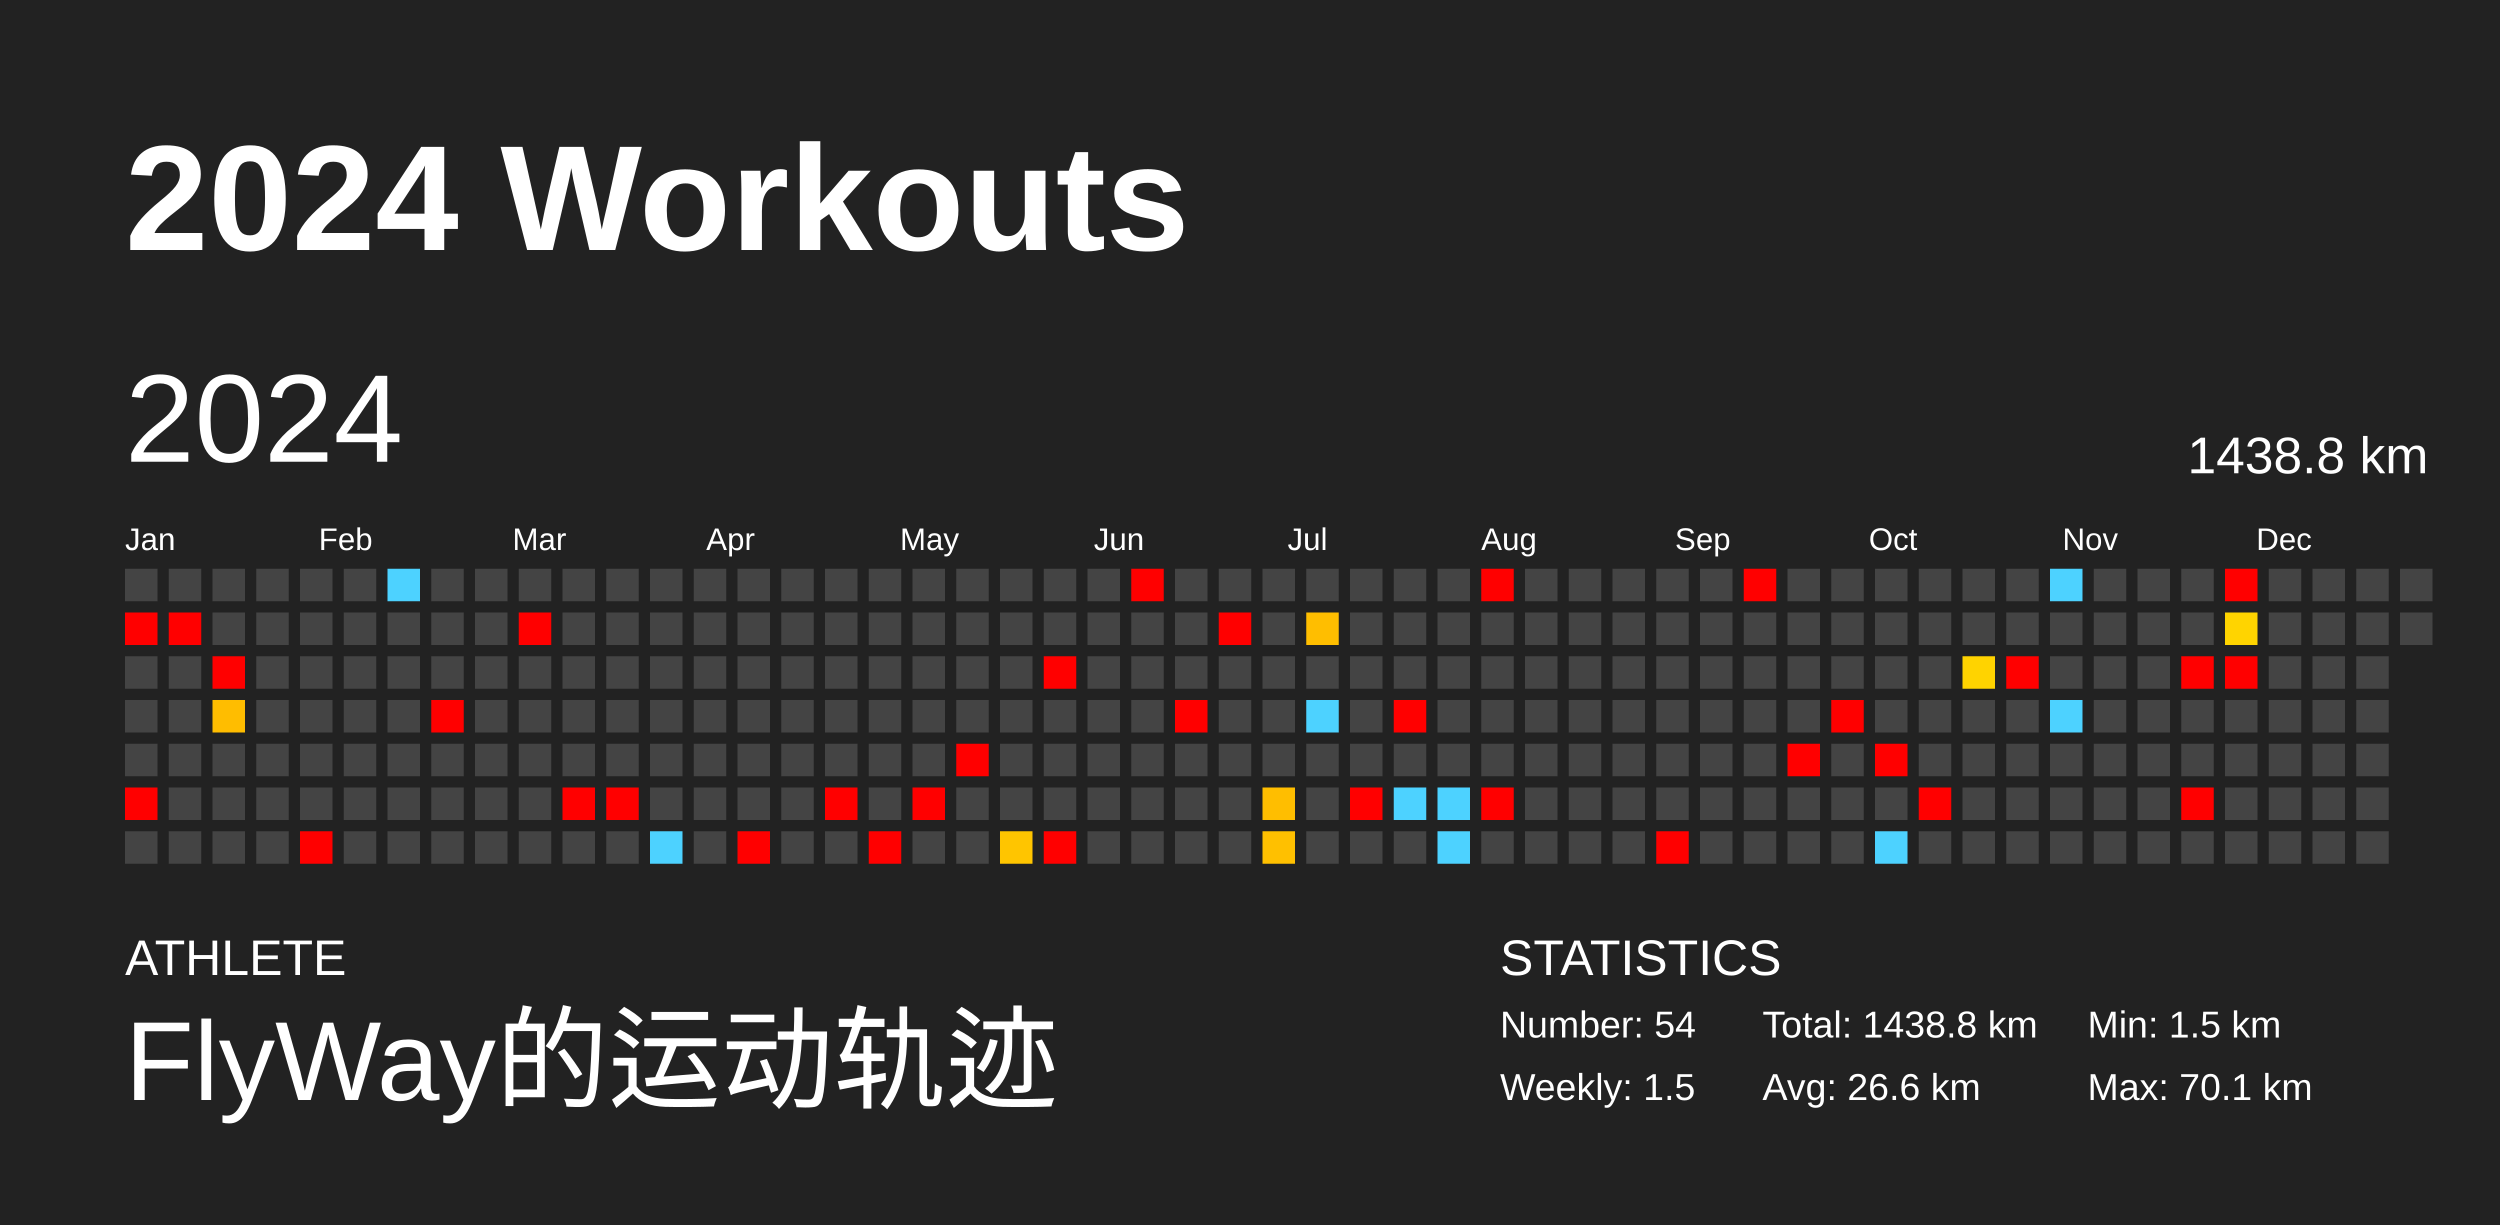
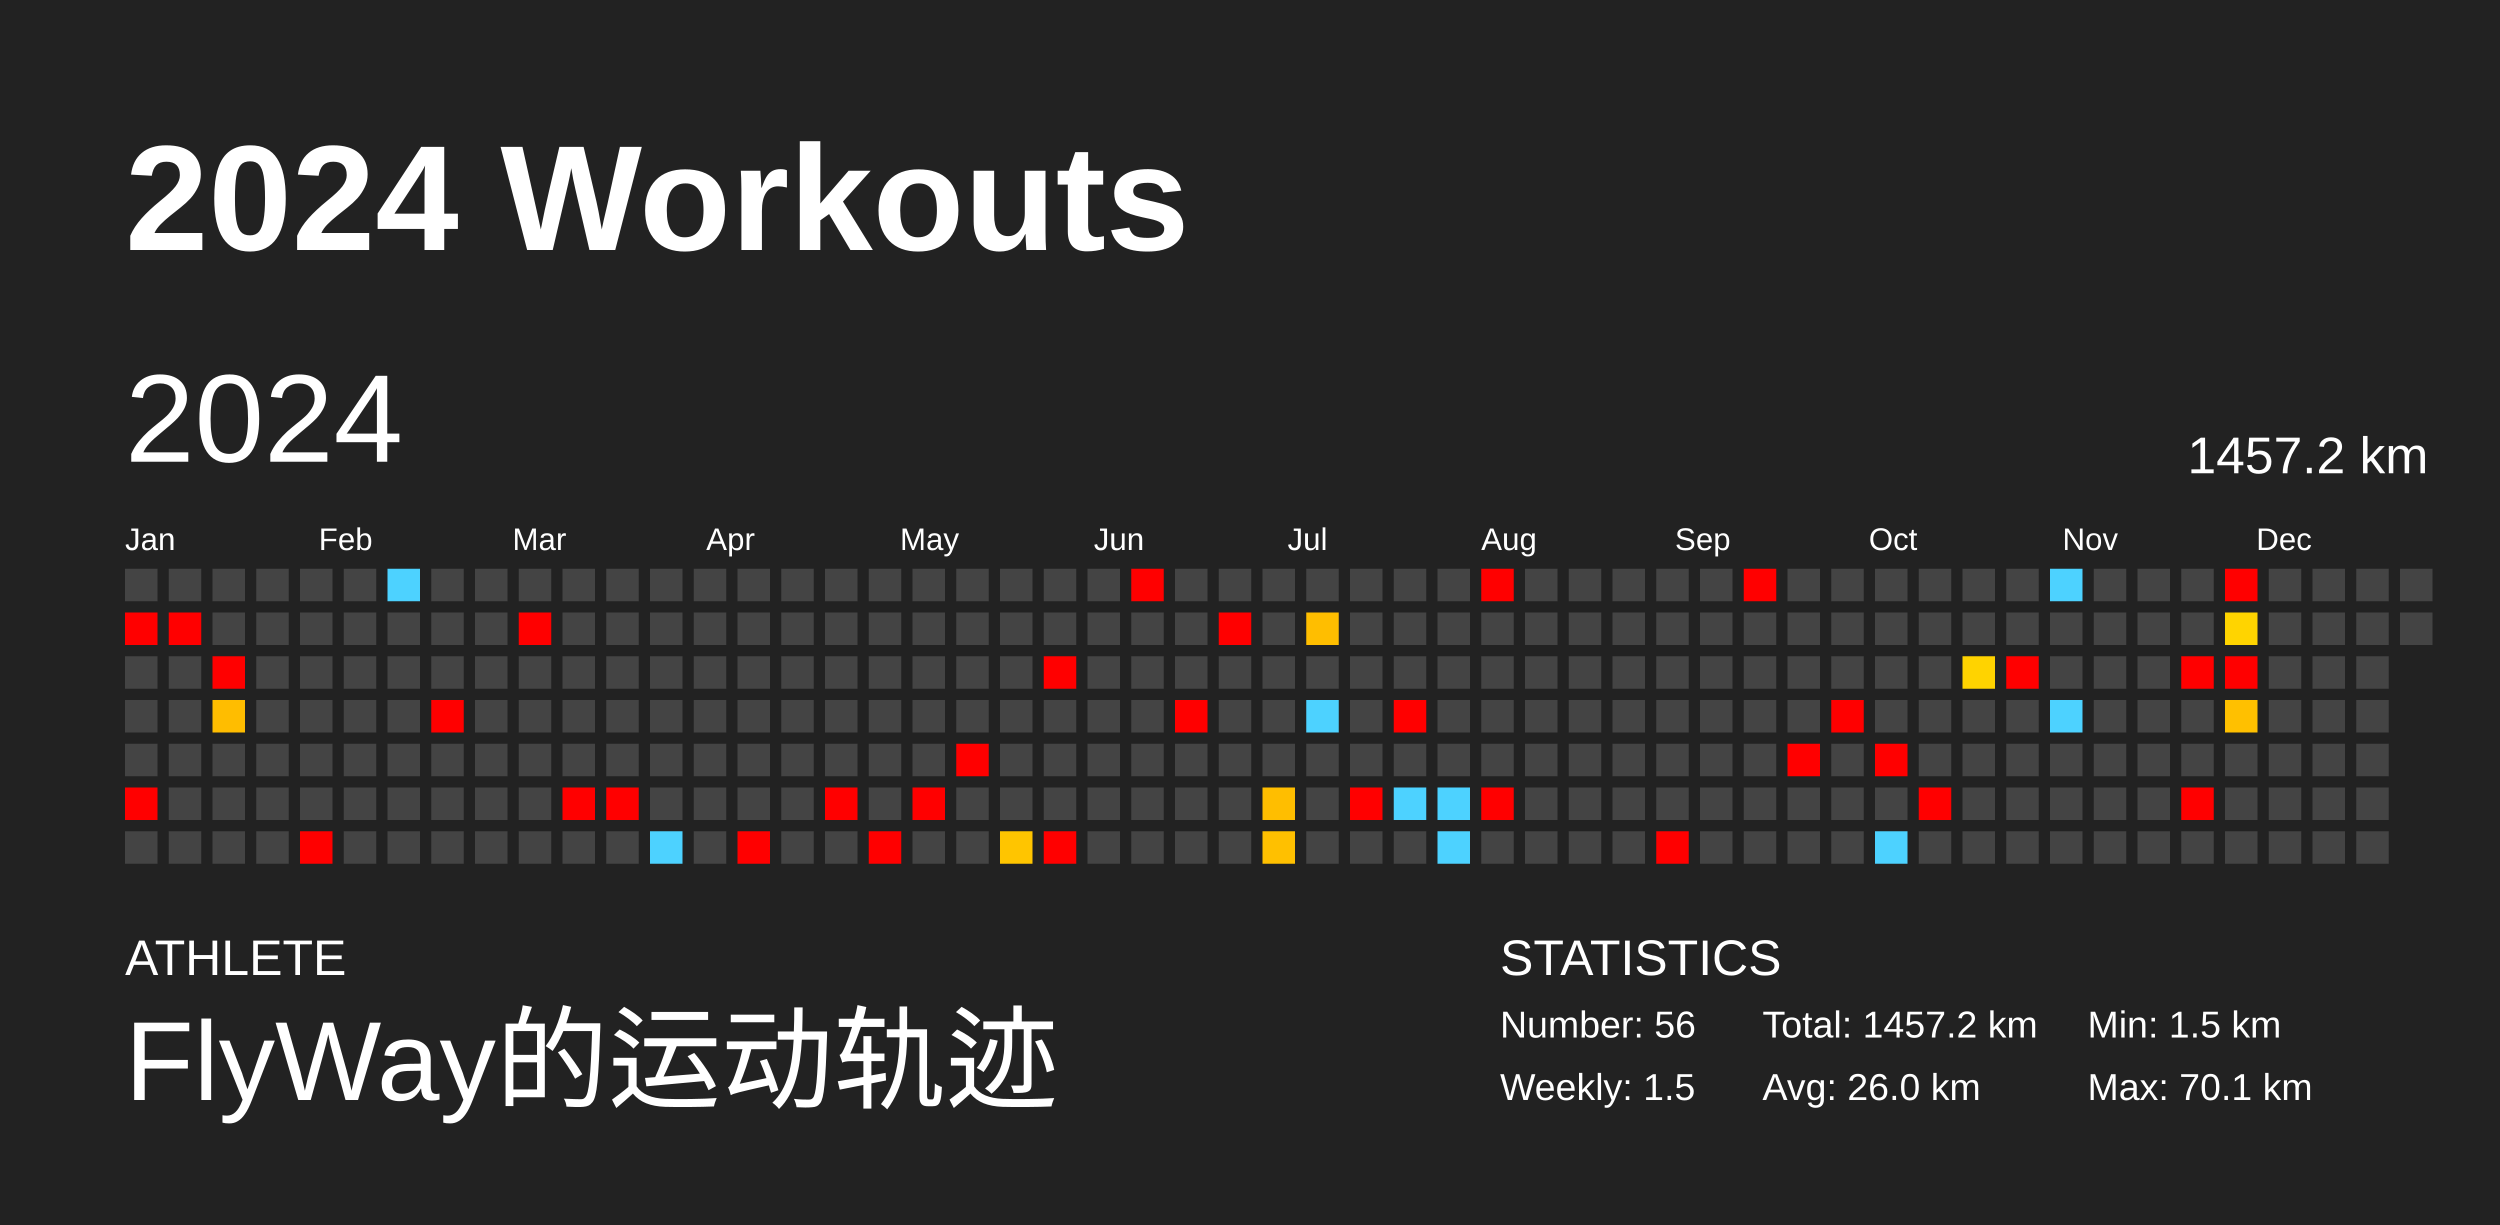
<svg xmlns="http://www.w3.org/2000/svg" baseProfile="full" height="98mm" version="1.1" viewBox="0,0,200,98" width="200mm">
  <defs />
  <rect fill="#222222" height="98" width="200" x="0" y="0" />
  <text fill="#FFFFFF" style="font-size:12px; font-family:Arial; font-weight:bold;" x="10" y="20">2024 Workouts</text>
  <text fill="#FFFFFF" style="font-size:4px; font-family:Arial" x="10" y="78">ATHLETE</text>
  <text fill="#FFFFFF" style="font-size:9px; font-family:Arial" x="10" y="88">FlyWay的运动轨迹</text>
  <text fill="#FFFFFF" style="font-size:4px; font-family:Arial" x="120" y="78">STATISTICS</text>
-   <text fill="#FFFFFF" style="font-size:3px; font-family:Arial" x="120" y="83">Number: 54</text>
+   <text fill="#FFFFFF" style="font-size:3px; font-family:Arial" x="120" y="83">Number: 56</text>
  <text fill="#FFFFFF" style="font-size:3px; font-family:Arial" x="120" y="88">Weekly: 1.5</text>
-   <text fill="#FFFFFF" style="font-size:3px; font-family:Arial" x="141" y="83">Total: 1438.8 km</text>
-   <text fill="#FFFFFF" style="font-size:3px; font-family:Arial" x="141" y="88">Avg: 26.6 km</text>
+   <text fill="#FFFFFF" style="font-size:3px; font-family:Arial" x="141" y="83">Total: 1457.2 km</text>
+   <text fill="#FFFFFF" style="font-size:3px; font-family:Arial" x="141" y="88">Avg: 26.0 km</text>
  <text fill="#FFFFFF" style="font-size:3px; font-family:Arial" x="167" y="83">Min: 1.5 km</text>
  <text fill="#FFFFFF" style="font-size:3px; font-family:Arial" x="167" y="88">Max: 70.1 km</text>
  <text dominant-baseline="hanging" fill="#FFFFFF" style="font-size:10.0px; font-family:Arial;" x="10" y="30">2024</text>
-   <text dominant-baseline="hanging" fill="#FFFFFF" style="font-size:4.125px; font-family:Arial;" x="175" y="35">1438.8 km</text>
+   <text dominant-baseline="hanging" fill="#FFFFFF" style="font-size:4.125px; font-family:Arial;" x="175" y="35">1457.2 km</text>
  <text fill="#FFFFFF" style="font-size:2.5px; font-family:Arial" x="10.0" y="44">Jan</text>
  <text fill="#FFFFFF" style="font-size:2.5px; font-family:Arial" x="25.5" y="44">Feb</text>
  <text fill="#FFFFFF" style="font-size:2.5px; font-family:Arial" x="41.0" y="44">Mar</text>
  <text fill="#FFFFFF" style="font-size:2.5px; font-family:Arial" x="56.5" y="44">Apr</text>
  <text fill="#FFFFFF" style="font-size:2.5px; font-family:Arial" x="72.0" y="44">May</text>
  <text fill="#FFFFFF" style="font-size:2.5px; font-family:Arial" x="87.5" y="44">Jun</text>
  <text fill="#FFFFFF" style="font-size:2.5px; font-family:Arial" x="103.0" y="44">Jul</text>
  <text fill="#FFFFFF" style="font-size:2.5px; font-family:Arial" x="118.5" y="44">Aug</text>
  <text fill="#FFFFFF" style="font-size:2.5px; font-family:Arial" x="134.0" y="44">Sep</text>
  <text fill="#FFFFFF" style="font-size:2.5px; font-family:Arial" x="149.5" y="44">Oct</text>
  <text fill="#FFFFFF" style="font-size:2.5px; font-family:Arial" x="165.0" y="44">Nov</text>
  <text fill="#FFFFFF" style="font-size:2.5px; font-family:Arial" x="180.5" y="44">Dec</text>
  <rect fill="#444444" height="2.6" width="2.6" x="10.0" y="45.5" />
  <rect fill="red" height="2.6" width="2.6" x="10.0" y="49.0" />
  <rect fill="#444444" height="2.6" width="2.6" x="10.0" y="52.5" />
  <rect fill="#444444" height="2.6" width="2.6" x="10.0" y="56.0" />
  <rect fill="#444444" height="2.6" width="2.6" x="10.0" y="59.5" />
  <rect fill="red" height="2.6" width="2.6" x="10.0" y="63.0" />
  <rect fill="#444444" height="2.6" width="2.6" x="10.0" y="66.5" />
  <rect fill="#444444" height="2.6" width="2.6" x="13.5" y="45.5" />
  <rect fill="red" height="2.6" width="2.6" x="13.5" y="49.0" />
  <rect fill="#444444" height="2.6" width="2.6" x="13.5" y="52.5" />
  <rect fill="#444444" height="2.6" width="2.6" x="13.5" y="56.0" />
  <rect fill="#444444" height="2.6" width="2.6" x="13.5" y="59.5" />
  <rect fill="#444444" height="2.6" width="2.6" x="13.5" y="63.0" />
  <rect fill="#444444" height="2.6" width="2.6" x="13.5" y="66.5" />
  <rect fill="#444444" height="2.6" width="2.6" x="17.0" y="45.5" />
  <rect fill="#444444" height="2.6" width="2.6" x="17.0" y="49.0" />
  <rect fill="red" height="2.6" width="2.6" x="17.0" y="52.5" />
  <rect fill="#ffbd00" height="2.6" width="2.6" x="17.0" y="56.0" />
  <rect fill="#444444" height="2.6" width="2.6" x="17.0" y="59.5" />
  <rect fill="#444444" height="2.6" width="2.6" x="17.0" y="63.0" />
  <rect fill="#444444" height="2.6" width="2.6" x="17.0" y="66.5" />
  <rect fill="#444444" height="2.6" width="2.6" x="20.5" y="45.5" />
  <rect fill="#444444" height="2.6" width="2.6" x="20.5" y="49.0" />
  <rect fill="#444444" height="2.6" width="2.6" x="20.5" y="52.5" />
  <rect fill="#444444" height="2.6" width="2.6" x="20.5" y="56.0" />
  <rect fill="#444444" height="2.6" width="2.6" x="20.5" y="59.5" />
  <rect fill="#444444" height="2.6" width="2.6" x="20.5" y="63.0" />
  <rect fill="#444444" height="2.6" width="2.6" x="20.5" y="66.5" />
  <rect fill="#444444" height="2.6" width="2.6" x="24.0" y="45.5" />
  <rect fill="#444444" height="2.6" width="2.6" x="24.0" y="49.0" />
  <rect fill="#444444" height="2.6" width="2.6" x="24.0" y="52.5" />
  <rect fill="#444444" height="2.6" width="2.6" x="24.0" y="56.0" />
  <rect fill="#444444" height="2.6" width="2.6" x="24.0" y="59.5" />
  <rect fill="#444444" height="2.6" width="2.6" x="24.0" y="63.0" />
  <rect fill="red" height="2.6" width="2.6" x="24.0" y="66.5" />
  <rect fill="#444444" height="2.6" width="2.6" x="27.5" y="45.5" />
  <rect fill="#444444" height="2.6" width="2.6" x="27.5" y="49.0" />
  <rect fill="#444444" height="2.6" width="2.6" x="27.5" y="52.5" />
  <rect fill="#444444" height="2.6" width="2.6" x="27.5" y="56.0" />
  <rect fill="#444444" height="2.6" width="2.6" x="27.5" y="59.5" />
  <rect fill="#444444" height="2.6" width="2.6" x="27.5" y="63.0" />
  <rect fill="#444444" height="2.6" width="2.6" x="27.5" y="66.5" />
  <rect fill="#4dd2ff" height="2.6" width="2.6" x="31.0" y="45.5" />
  <rect fill="#444444" height="2.6" width="2.6" x="31.0" y="49.0" />
  <rect fill="#444444" height="2.6" width="2.6" x="31.0" y="52.5" />
  <rect fill="#444444" height="2.6" width="2.6" x="31.0" y="56.0" />
  <rect fill="#444444" height="2.6" width="2.6" x="31.0" y="59.5" />
  <rect fill="#444444" height="2.6" width="2.6" x="31.0" y="63.0" />
  <rect fill="#444444" height="2.6" width="2.6" x="31.0" y="66.5" />
  <rect fill="#444444" height="2.6" width="2.6" x="34.5" y="45.5" />
  <rect fill="#444444" height="2.6" width="2.6" x="34.5" y="49.0" />
  <rect fill="#444444" height="2.6" width="2.6" x="34.5" y="52.5" />
  <rect fill="red" height="2.6" width="2.6" x="34.5" y="56.0" />
  <rect fill="#444444" height="2.6" width="2.6" x="34.5" y="59.5" />
  <rect fill="#444444" height="2.6" width="2.6" x="34.5" y="63.0" />
  <rect fill="#444444" height="2.6" width="2.6" x="34.5" y="66.5" />
  <rect fill="#444444" height="2.6" width="2.6" x="38.0" y="45.5" />
  <rect fill="#444444" height="2.6" width="2.6" x="38.0" y="49.0" />
  <rect fill="#444444" height="2.6" width="2.6" x="38.0" y="52.5" />
  <rect fill="#444444" height="2.6" width="2.6" x="38.0" y="56.0" />
  <rect fill="#444444" height="2.6" width="2.6" x="38.0" y="59.5" />
  <rect fill="#444444" height="2.6" width="2.6" x="38.0" y="63.0" />
  <rect fill="#444444" height="2.6" width="2.6" x="38.0" y="66.5" />
  <rect fill="#444444" height="2.6" width="2.6" x="41.5" y="45.5" />
  <rect fill="red" height="2.6" width="2.6" x="41.5" y="49.0" />
  <rect fill="#444444" height="2.6" width="2.6" x="41.5" y="52.5" />
  <rect fill="#444444" height="2.6" width="2.6" x="41.5" y="56.0" />
  <rect fill="#444444" height="2.6" width="2.6" x="41.5" y="59.5" />
  <rect fill="#444444" height="2.6" width="2.6" x="41.5" y="63.0" />
  <rect fill="#444444" height="2.6" width="2.6" x="41.5" y="66.5" />
  <rect fill="#444444" height="2.6" width="2.6" x="45.0" y="45.5" />
  <rect fill="#444444" height="2.6" width="2.6" x="45.0" y="49.0" />
  <rect fill="#444444" height="2.6" width="2.6" x="45.0" y="52.5" />
  <rect fill="#444444" height="2.6" width="2.6" x="45.0" y="56.0" />
  <rect fill="#444444" height="2.6" width="2.6" x="45.0" y="59.5" />
  <rect fill="red" height="2.6" width="2.6" x="45.0" y="63.0" />
  <rect fill="#444444" height="2.6" width="2.6" x="45.0" y="66.5" />
  <rect fill="#444444" height="2.6" width="2.6" x="48.5" y="45.5" />
  <rect fill="#444444" height="2.6" width="2.6" x="48.5" y="49.0" />
  <rect fill="#444444" height="2.6" width="2.6" x="48.5" y="52.5" />
  <rect fill="#444444" height="2.6" width="2.6" x="48.5" y="56.0" />
  <rect fill="#444444" height="2.6" width="2.6" x="48.5" y="59.5" />
  <rect fill="red" height="2.6" width="2.6" x="48.5" y="63.0" />
  <rect fill="#444444" height="2.6" width="2.6" x="48.5" y="66.5" />
  <rect fill="#444444" height="2.6" width="2.6" x="52.0" y="45.5" />
  <rect fill="#444444" height="2.6" width="2.6" x="52.0" y="49.0" />
  <rect fill="#444444" height="2.6" width="2.6" x="52.0" y="52.5" />
  <rect fill="#444444" height="2.6" width="2.6" x="52.0" y="56.0" />
  <rect fill="#444444" height="2.6" width="2.6" x="52.0" y="59.5" />
  <rect fill="#444444" height="2.6" width="2.6" x="52.0" y="63.0" />
  <rect fill="#4dd2ff" height="2.6" width="2.6" x="52.0" y="66.5" />
  <rect fill="#444444" height="2.6" width="2.6" x="55.5" y="45.5" />
  <rect fill="#444444" height="2.6" width="2.6" x="55.5" y="49.0" />
  <rect fill="#444444" height="2.6" width="2.6" x="55.5" y="52.5" />
  <rect fill="#444444" height="2.6" width="2.6" x="55.5" y="56.0" />
  <rect fill="#444444" height="2.6" width="2.6" x="55.5" y="59.5" />
  <rect fill="#444444" height="2.6" width="2.6" x="55.5" y="63.0" />
  <rect fill="#444444" height="2.6" width="2.6" x="55.5" y="66.5" />
  <rect fill="#444444" height="2.6" width="2.6" x="59.0" y="45.5" />
  <rect fill="#444444" height="2.6" width="2.6" x="59.0" y="49.0" />
  <rect fill="#444444" height="2.6" width="2.6" x="59.0" y="52.5" />
  <rect fill="#444444" height="2.6" width="2.6" x="59.0" y="56.0" />
  <rect fill="#444444" height="2.6" width="2.6" x="59.0" y="59.5" />
  <rect fill="#444444" height="2.6" width="2.6" x="59.0" y="63.0" />
  <rect fill="red" height="2.6" width="2.6" x="59.0" y="66.5" />
  <rect fill="#444444" height="2.6" width="2.6" x="62.5" y="45.5" />
  <rect fill="#444444" height="2.6" width="2.6" x="62.5" y="49.0" />
  <rect fill="#444444" height="2.6" width="2.6" x="62.5" y="52.5" />
  <rect fill="#444444" height="2.6" width="2.6" x="62.5" y="56.0" />
  <rect fill="#444444" height="2.6" width="2.6" x="62.5" y="59.5" />
  <rect fill="#444444" height="2.6" width="2.6" x="62.5" y="63.0" />
  <rect fill="#444444" height="2.6" width="2.6" x="62.5" y="66.5" />
  <rect fill="#444444" height="2.6" width="2.6" x="66.0" y="45.5" />
  <rect fill="#444444" height="2.6" width="2.6" x="66.0" y="49.0" />
  <rect fill="#444444" height="2.6" width="2.6" x="66.0" y="52.5" />
  <rect fill="#444444" height="2.6" width="2.6" x="66.0" y="56.0" />
  <rect fill="#444444" height="2.6" width="2.6" x="66.0" y="59.5" />
  <rect fill="red" height="2.6" width="2.6" x="66.0" y="63.0" />
  <rect fill="#444444" height="2.6" width="2.6" x="66.0" y="66.5" />
  <rect fill="#444444" height="2.6" width="2.6" x="69.5" y="45.5" />
  <rect fill="#444444" height="2.6" width="2.6" x="69.5" y="49.0" />
  <rect fill="#444444" height="2.6" width="2.6" x="69.5" y="52.5" />
  <rect fill="#444444" height="2.6" width="2.6" x="69.5" y="56.0" />
  <rect fill="#444444" height="2.6" width="2.6" x="69.5" y="59.5" />
  <rect fill="#444444" height="2.6" width="2.6" x="69.5" y="63.0" />
  <rect fill="red" height="2.6" width="2.6" x="69.5" y="66.5" />
  <rect fill="#444444" height="2.6" width="2.6" x="73.0" y="45.5" />
  <rect fill="#444444" height="2.6" width="2.6" x="73.0" y="49.0" />
  <rect fill="#444444" height="2.6" width="2.6" x="73.0" y="52.5" />
  <rect fill="#444444" height="2.6" width="2.6" x="73.0" y="56.0" />
  <rect fill="#444444" height="2.6" width="2.6" x="73.0" y="59.5" />
  <rect fill="red" height="2.6" width="2.6" x="73.0" y="63.0" />
  <rect fill="#444444" height="2.6" width="2.6" x="73.0" y="66.5" />
  <rect fill="#444444" height="2.6" width="2.6" x="76.5" y="45.5" />
  <rect fill="#444444" height="2.6" width="2.6" x="76.5" y="49.0" />
  <rect fill="#444444" height="2.6" width="2.6" x="76.5" y="52.5" />
  <rect fill="#444444" height="2.6" width="2.6" x="76.5" y="56.0" />
  <rect fill="red" height="2.6" width="2.6" x="76.5" y="59.5" />
  <rect fill="#444444" height="2.6" width="2.6" x="76.5" y="63.0" />
  <rect fill="#444444" height="2.6" width="2.6" x="76.5" y="66.5" />
  <rect fill="#444444" height="2.6" width="2.6" x="80.0" y="45.5" />
  <rect fill="#444444" height="2.6" width="2.6" x="80.0" y="49.0" />
  <rect fill="#444444" height="2.6" width="2.6" x="80.0" y="52.5" />
  <rect fill="#444444" height="2.6" width="2.6" x="80.0" y="56.0" />
  <rect fill="#444444" height="2.6" width="2.6" x="80.0" y="59.5" />
  <rect fill="#444444" height="2.6" width="2.6" x="80.0" y="63.0" />
  <rect fill="#ffc500" height="2.6" width="2.6" x="80.0" y="66.5" />
  <rect fill="#444444" height="2.6" width="2.6" x="83.5" y="45.5" />
  <rect fill="#444444" height="2.6" width="2.6" x="83.5" y="49.0" />
  <rect fill="red" height="2.6" width="2.6" x="83.5" y="52.5" />
  <rect fill="#444444" height="2.6" width="2.6" x="83.5" y="56.0" />
  <rect fill="#444444" height="2.6" width="2.6" x="83.5" y="59.5" />
  <rect fill="#444444" height="2.6" width="2.6" x="83.5" y="63.0" />
  <rect fill="red" height="2.6" width="2.6" x="83.5" y="66.5" />
  <rect fill="#444444" height="2.6" width="2.6" x="87.0" y="45.5" />
  <rect fill="#444444" height="2.6" width="2.6" x="87.0" y="49.0" />
  <rect fill="#444444" height="2.6" width="2.6" x="87.0" y="52.5" />
  <rect fill="#444444" height="2.6" width="2.6" x="87.0" y="56.0" />
  <rect fill="#444444" height="2.6" width="2.6" x="87.0" y="59.5" />
  <rect fill="#444444" height="2.6" width="2.6" x="87.0" y="63.0" />
  <rect fill="#444444" height="2.6" width="2.6" x="87.0" y="66.5" />
  <rect fill="red" height="2.6" width="2.6" x="90.5" y="45.5" />
  <rect fill="#444444" height="2.6" width="2.6" x="90.5" y="49.0" />
  <rect fill="#444444" height="2.6" width="2.6" x="90.5" y="52.5" />
  <rect fill="#444444" height="2.6" width="2.6" x="90.5" y="56.0" />
  <rect fill="#444444" height="2.6" width="2.6" x="90.5" y="59.5" />
  <rect fill="#444444" height="2.6" width="2.6" x="90.5" y="63.0" />
  <rect fill="#444444" height="2.6" width="2.6" x="90.5" y="66.5" />
  <rect fill="#444444" height="2.6" width="2.6" x="94.0" y="45.5" />
  <rect fill="#444444" height="2.6" width="2.6" x="94.0" y="49.0" />
  <rect fill="#444444" height="2.6" width="2.6" x="94.0" y="52.5" />
  <rect fill="red" height="2.6" width="2.6" x="94.0" y="56.0" />
  <rect fill="#444444" height="2.6" width="2.6" x="94.0" y="59.5" />
  <rect fill="#444444" height="2.6" width="2.6" x="94.0" y="63.0" />
  <rect fill="#444444" height="2.6" width="2.6" x="94.0" y="66.5" />
  <rect fill="#444444" height="2.6" width="2.6" x="97.5" y="45.5" />
  <rect fill="red" height="2.6" width="2.6" x="97.5" y="49.0" />
  <rect fill="#444444" height="2.6" width="2.6" x="97.5" y="52.5" />
  <rect fill="#444444" height="2.6" width="2.6" x="97.5" y="56.0" />
  <rect fill="#444444" height="2.6" width="2.6" x="97.5" y="59.5" />
  <rect fill="#444444" height="2.6" width="2.6" x="97.5" y="63.0" />
  <rect fill="#444444" height="2.6" width="2.6" x="97.5" y="66.5" />
  <rect fill="#444444" height="2.6" width="2.6" x="101.0" y="45.5" />
  <rect fill="#444444" height="2.6" width="2.6" x="101.0" y="49.0" />
  <rect fill="#444444" height="2.6" width="2.6" x="101.0" y="52.5" />
  <rect fill="#444444" height="2.6" width="2.6" x="101.0" y="56.0" />
  <rect fill="#444444" height="2.6" width="2.6" x="101.0" y="59.5" />
  <rect fill="#ffbe00" height="2.6" width="2.6" x="101.0" y="63.0" />
  <rect fill="#ffc000" height="2.6" width="2.6" x="101.0" y="66.5" />
  <rect fill="#444444" height="2.6" width="2.6" x="104.5" y="45.5" />
  <rect fill="#ffbe00" height="2.6" width="2.6" x="104.5" y="49.0" />
  <rect fill="#444444" height="2.6" width="2.6" x="104.5" y="52.5" />
  <rect fill="#4dd2ff" height="2.6" width="2.6" x="104.5" y="56.0" />
  <rect fill="#444444" height="2.6" width="2.6" x="104.5" y="59.5" />
  <rect fill="#444444" height="2.6" width="2.6" x="104.5" y="63.0" />
  <rect fill="#444444" height="2.6" width="2.6" x="104.5" y="66.5" />
  <rect fill="#444444" height="2.6" width="2.6" x="108.0" y="45.5" />
  <rect fill="#444444" height="2.6" width="2.6" x="108.0" y="49.0" />
  <rect fill="#444444" height="2.6" width="2.6" x="108.0" y="52.5" />
  <rect fill="#444444" height="2.6" width="2.6" x="108.0" y="56.0" />
  <rect fill="#444444" height="2.6" width="2.6" x="108.0" y="59.5" />
  <rect fill="red" height="2.6" width="2.6" x="108.0" y="63.0" />
  <rect fill="#444444" height="2.6" width="2.6" x="108.0" y="66.5" />
  <rect fill="#444444" height="2.6" width="2.6" x="111.5" y="45.5" />
  <rect fill="#444444" height="2.6" width="2.6" x="111.5" y="49.0" />
  <rect fill="#444444" height="2.6" width="2.6" x="111.5" y="52.5" />
  <rect fill="red" height="2.6" width="2.6" x="111.5" y="56.0" />
  <rect fill="#444444" height="2.6" width="2.6" x="111.5" y="59.5" />
  <rect fill="#4dd2ff" height="2.6" width="2.6" x="111.5" y="63.0" />
  <rect fill="#444444" height="2.6" width="2.6" x="111.5" y="66.5" />
  <rect fill="#444444" height="2.6" width="2.6" x="115.0" y="45.5" />
  <rect fill="#444444" height="2.6" width="2.6" x="115.0" y="49.0" />
  <rect fill="#444444" height="2.6" width="2.6" x="115.0" y="52.5" />
  <rect fill="#444444" height="2.6" width="2.6" x="115.0" y="56.0" />
  <rect fill="#444444" height="2.6" width="2.6" x="115.0" y="59.5" />
  <rect fill="#4dd2ff" height="2.6" width="2.6" x="115.0" y="63.0" />
  <rect fill="#4dd2ff" height="2.6" width="2.6" x="115.0" y="66.5" />
  <rect fill="red" height="2.6" width="2.6" x="118.5" y="45.5" />
  <rect fill="#444444" height="2.6" width="2.6" x="118.5" y="49.0" />
  <rect fill="#444444" height="2.6" width="2.6" x="118.5" y="52.5" />
  <rect fill="#444444" height="2.6" width="2.6" x="118.5" y="56.0" />
  <rect fill="#444444" height="2.6" width="2.6" x="118.5" y="59.5" />
  <rect fill="red" height="2.6" width="2.6" x="118.5" y="63.0" />
  <rect fill="#444444" height="2.6" width="2.6" x="118.5" y="66.5" />
  <rect fill="#444444" height="2.6" width="2.6" x="122.0" y="45.5" />
  <rect fill="#444444" height="2.6" width="2.6" x="122.0" y="49.0" />
  <rect fill="#444444" height="2.6" width="2.6" x="122.0" y="52.5" />
  <rect fill="#444444" height="2.6" width="2.6" x="122.0" y="56.0" />
  <rect fill="#444444" height="2.6" width="2.6" x="122.0" y="59.5" />
  <rect fill="#444444" height="2.6" width="2.6" x="122.0" y="63.0" />
  <rect fill="#444444" height="2.6" width="2.6" x="122.0" y="66.5" />
  <rect fill="#444444" height="2.6" width="2.6" x="125.5" y="45.5" />
  <rect fill="#444444" height="2.6" width="2.6" x="125.5" y="49.0" />
  <rect fill="#444444" height="2.6" width="2.6" x="125.5" y="52.5" />
  <rect fill="#444444" height="2.6" width="2.6" x="125.5" y="56.0" />
  <rect fill="#444444" height="2.6" width="2.6" x="125.5" y="59.5" />
  <rect fill="#444444" height="2.6" width="2.6" x="125.5" y="63.0" />
  <rect fill="#444444" height="2.6" width="2.6" x="125.5" y="66.5" />
  <rect fill="#444444" height="2.6" width="2.6" x="129.0" y="45.5" />
  <rect fill="#444444" height="2.6" width="2.6" x="129.0" y="49.0" />
  <rect fill="#444444" height="2.6" width="2.6" x="129.0" y="52.5" />
  <rect fill="#444444" height="2.6" width="2.6" x="129.0" y="56.0" />
  <rect fill="#444444" height="2.6" width="2.6" x="129.0" y="59.5" />
  <rect fill="#444444" height="2.6" width="2.6" x="129.0" y="63.0" />
  <rect fill="#444444" height="2.6" width="2.6" x="129.0" y="66.5" />
  <rect fill="#444444" height="2.6" width="2.6" x="132.5" y="45.5" />
  <rect fill="#444444" height="2.6" width="2.6" x="132.5" y="49.0" />
  <rect fill="#444444" height="2.6" width="2.6" x="132.5" y="52.5" />
  <rect fill="#444444" height="2.6" width="2.6" x="132.5" y="56.0" />
  <rect fill="#444444" height="2.6" width="2.6" x="132.5" y="59.5" />
  <rect fill="#444444" height="2.6" width="2.6" x="132.5" y="63.0" />
  <rect fill="red" height="2.6" width="2.6" x="132.5" y="66.5" />
  <rect fill="#444444" height="2.6" width="2.6" x="136.0" y="45.5" />
  <rect fill="#444444" height="2.6" width="2.6" x="136.0" y="49.0" />
  <rect fill="#444444" height="2.6" width="2.6" x="136.0" y="52.5" />
  <rect fill="#444444" height="2.6" width="2.6" x="136.0" y="56.0" />
  <rect fill="#444444" height="2.6" width="2.6" x="136.0" y="59.5" />
  <rect fill="#444444" height="2.6" width="2.6" x="136.0" y="63.0" />
  <rect fill="#444444" height="2.6" width="2.6" x="136.0" y="66.5" />
  <rect fill="red" height="2.6" width="2.6" x="139.5" y="45.5" />
  <rect fill="#444444" height="2.6" width="2.6" x="139.5" y="49.0" />
  <rect fill="#444444" height="2.6" width="2.6" x="139.5" y="52.5" />
  <rect fill="#444444" height="2.6" width="2.6" x="139.5" y="56.0" />
  <rect fill="#444444" height="2.6" width="2.6" x="139.5" y="59.5" />
  <rect fill="#444444" height="2.6" width="2.6" x="139.5" y="63.0" />
  <rect fill="#444444" height="2.6" width="2.6" x="139.5" y="66.5" />
  <rect fill="#444444" height="2.6" width="2.6" x="143.0" y="45.5" />
  <rect fill="#444444" height="2.6" width="2.6" x="143.0" y="49.0" />
  <rect fill="#444444" height="2.6" width="2.6" x="143.0" y="52.5" />
  <rect fill="#444444" height="2.6" width="2.6" x="143.0" y="56.0" />
  <rect fill="red" height="2.6" width="2.6" x="143.0" y="59.5" />
  <rect fill="#444444" height="2.6" width="2.6" x="143.0" y="63.0" />
  <rect fill="#444444" height="2.6" width="2.6" x="143.0" y="66.5" />
  <rect fill="#444444" height="2.6" width="2.6" x="146.5" y="45.5" />
  <rect fill="#444444" height="2.6" width="2.6" x="146.5" y="49.0" />
  <rect fill="#444444" height="2.6" width="2.6" x="146.5" y="52.5" />
  <rect fill="red" height="2.6" width="2.6" x="146.5" y="56.0" />
  <rect fill="#444444" height="2.6" width="2.6" x="146.5" y="59.5" />
  <rect fill="#444444" height="2.6" width="2.6" x="146.5" y="63.0" />
  <rect fill="#444444" height="2.6" width="2.6" x="146.5" y="66.5" />
  <rect fill="#444444" height="2.6" width="2.6" x="150.0" y="45.5" />
  <rect fill="#444444" height="2.6" width="2.6" x="150.0" y="49.0" />
  <rect fill="#444444" height="2.6" width="2.6" x="150.0" y="52.5" />
  <rect fill="#444444" height="2.6" width="2.6" x="150.0" y="56.0" />
  <rect fill="red" height="2.6" width="2.6" x="150.0" y="59.5" />
  <rect fill="#444444" height="2.6" width="2.6" x="150.0" y="63.0" />
  <rect fill="#4dd2ff" height="2.6" width="2.6" x="150.0" y="66.5" />
  <rect fill="#444444" height="2.6" width="2.6" x="153.5" y="45.5" />
  <rect fill="#444444" height="2.6" width="2.6" x="153.5" y="49.0" />
  <rect fill="#444444" height="2.6" width="2.6" x="153.5" y="52.5" />
  <rect fill="#444444" height="2.6" width="2.6" x="153.5" y="56.0" />
  <rect fill="#444444" height="2.6" width="2.6" x="153.5" y="59.5" />
  <rect fill="red" height="2.6" width="2.6" x="153.5" y="63.0" />
  <rect fill="#444444" height="2.6" width="2.6" x="153.5" y="66.5" />
  <rect fill="#444444" height="2.6" width="2.6" x="157.0" y="45.5" />
  <rect fill="#444444" height="2.6" width="2.6" x="157.0" y="49.0" />
  <rect fill="#ffd300" height="2.6" width="2.6" x="157.0" y="52.5" />
  <rect fill="#444444" height="2.6" width="2.6" x="157.0" y="56.0" />
  <rect fill="#444444" height="2.6" width="2.6" x="157.0" y="59.5" />
  <rect fill="#444444" height="2.6" width="2.6" x="157.0" y="63.0" />
  <rect fill="#444444" height="2.6" width="2.6" x="157.0" y="66.5" />
  <rect fill="#444444" height="2.6" width="2.6" x="160.5" y="45.5" />
  <rect fill="#444444" height="2.6" width="2.6" x="160.5" y="49.0" />
  <rect fill="red" height="2.6" width="2.6" x="160.5" y="52.5" />
  <rect fill="#444444" height="2.6" width="2.6" x="160.5" y="56.0" />
  <rect fill="#444444" height="2.6" width="2.6" x="160.5" y="59.5" />
  <rect fill="#444444" height="2.6" width="2.6" x="160.5" y="63.0" />
  <rect fill="#444444" height="2.6" width="2.6" x="160.5" y="66.5" />
  <rect fill="#4dd2ff" height="2.6" width="2.6" x="164.0" y="45.5" />
  <rect fill="#444444" height="2.6" width="2.6" x="164.0" y="49.0" />
  <rect fill="#444444" height="2.6" width="2.6" x="164.0" y="52.5" />
  <rect fill="#4dd2ff" height="2.6" width="2.6" x="164.0" y="56.0" />
  <rect fill="#444444" height="2.6" width="2.6" x="164.0" y="59.5" />
  <rect fill="#444444" height="2.6" width="2.6" x="164.0" y="63.0" />
  <rect fill="#444444" height="2.6" width="2.6" x="164.0" y="66.5" />
  <rect fill="#444444" height="2.6" width="2.6" x="167.5" y="45.5" />
  <rect fill="#444444" height="2.6" width="2.6" x="167.5" y="49.0" />
  <rect fill="#444444" height="2.6" width="2.6" x="167.5" y="52.5" />
  <rect fill="#444444" height="2.6" width="2.6" x="167.5" y="56.0" />
  <rect fill="#444444" height="2.6" width="2.6" x="167.5" y="59.5" />
  <rect fill="#444444" height="2.6" width="2.6" x="167.5" y="63.0" />
  <rect fill="#444444" height="2.6" width="2.6" x="167.5" y="66.5" />
  <rect fill="#444444" height="2.6" width="2.6" x="171.0" y="45.5" />
  <rect fill="#444444" height="2.6" width="2.6" x="171.0" y="49.0" />
  <rect fill="#444444" height="2.6" width="2.6" x="171.0" y="52.5" />
  <rect fill="#444444" height="2.6" width="2.6" x="171.0" y="56.0" />
  <rect fill="#444444" height="2.6" width="2.6" x="171.0" y="59.5" />
  <rect fill="#444444" height="2.6" width="2.6" x="171.0" y="63.0" />
  <rect fill="#444444" height="2.6" width="2.6" x="171.0" y="66.5" />
  <rect fill="#444444" height="2.6" width="2.6" x="174.5" y="45.5" />
  <rect fill="#444444" height="2.6" width="2.6" x="174.5" y="49.0" />
  <rect fill="red" height="2.6" width="2.6" x="174.5" y="52.5" />
  <rect fill="#444444" height="2.6" width="2.6" x="174.5" y="56.0" />
  <rect fill="#444444" height="2.6" width="2.6" x="174.5" y="59.5" />
  <rect fill="red" height="2.6" width="2.6" x="174.5" y="63.0" />
  <rect fill="#444444" height="2.6" width="2.6" x="174.5" y="66.5" />
  <rect fill="red" height="2.6" width="2.6" x="178.0" y="45.5" />
  <rect fill="#ffd400" height="2.6" width="2.6" x="178.0" y="49.0" />
  <rect fill="red" height="2.6" width="2.6" x="178.0" y="52.5" />
-   <rect fill="#444444" height="2.6" width="2.6" x="178.0" y="56.0" />
+   <rect fill="#ffc000" height="2.6" width="2.6" x="178.0" y="56.0" />
  <rect fill="#444444" height="2.6" width="2.6" x="178.0" y="59.5" />
  <rect fill="#444444" height="2.6" width="2.6" x="178.0" y="63.0" />
  <rect fill="#444444" height="2.6" width="2.6" x="178.0" y="66.5" />
  <rect fill="#444444" height="2.6" width="2.6" x="181.5" y="45.5" />
  <rect fill="#444444" height="2.6" width="2.6" x="181.5" y="49.0" />
  <rect fill="#444444" height="2.6" width="2.6" x="181.5" y="52.5" />
  <rect fill="#444444" height="2.6" width="2.6" x="181.5" y="56.0" />
  <rect fill="#444444" height="2.6" width="2.6" x="181.5" y="59.5" />
  <rect fill="#444444" height="2.6" width="2.6" x="181.5" y="63.0" />
  <rect fill="#444444" height="2.6" width="2.6" x="181.5" y="66.5" />
  <rect fill="#444444" height="2.6" width="2.6" x="185.0" y="45.5" />
  <rect fill="#444444" height="2.6" width="2.6" x="185.0" y="49.0" />
  <rect fill="#444444" height="2.6" width="2.6" x="185.0" y="52.5" />
  <rect fill="#444444" height="2.6" width="2.6" x="185.0" y="56.0" />
  <rect fill="#444444" height="2.6" width="2.6" x="185.0" y="59.5" />
  <rect fill="#444444" height="2.6" width="2.6" x="185.0" y="63.0" />
  <rect fill="#444444" height="2.6" width="2.6" x="185.0" y="66.5" />
  <rect fill="#444444" height="2.6" width="2.6" x="188.5" y="45.5" />
  <rect fill="#444444" height="2.6" width="2.6" x="188.5" y="49.0" />
  <rect fill="#444444" height="2.6" width="2.6" x="188.5" y="52.5" />
  <rect fill="#444444" height="2.6" width="2.6" x="188.5" y="56.0" />
  <rect fill="#444444" height="2.6" width="2.6" x="188.5" y="59.5" />
  <rect fill="#444444" height="2.6" width="2.6" x="188.5" y="63.0" />
  <rect fill="#444444" height="2.6" width="2.6" x="188.5" y="66.5" />
  <rect fill="#444444" height="2.6" width="2.6" x="192.0" y="45.5" />
  <rect fill="#444444" height="2.6" width="2.6" x="192.0" y="49.0" />
</svg>
